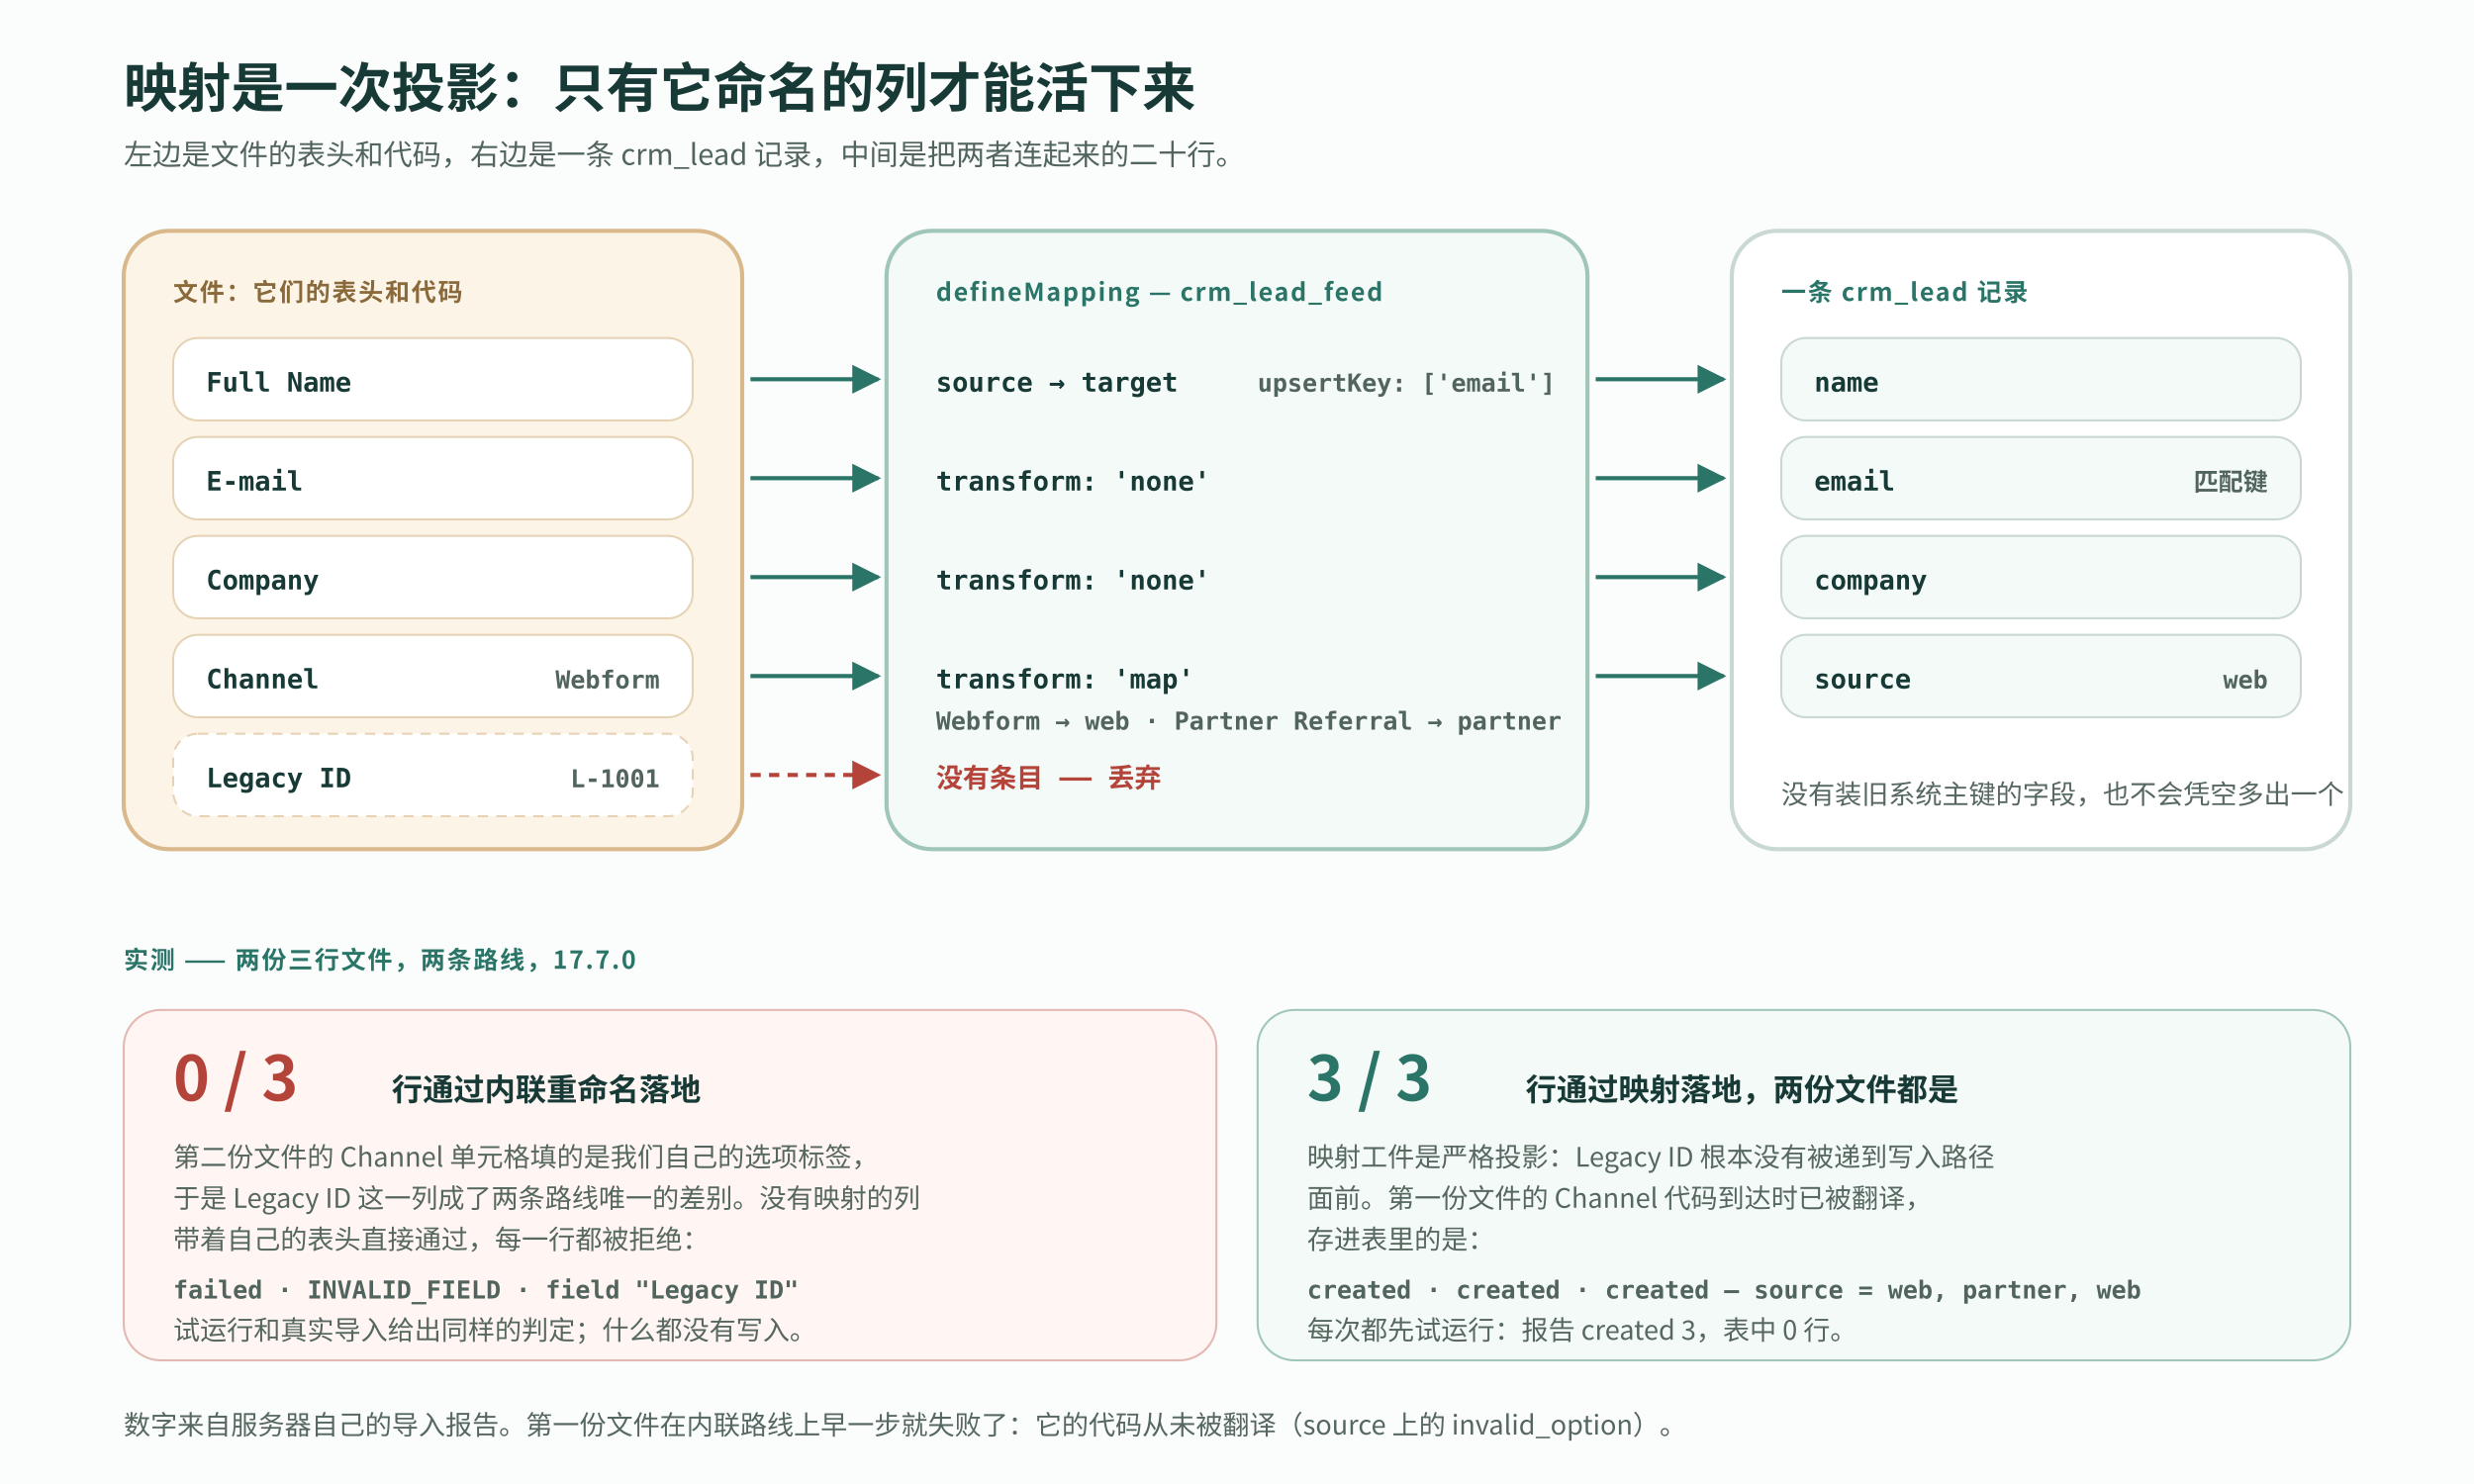
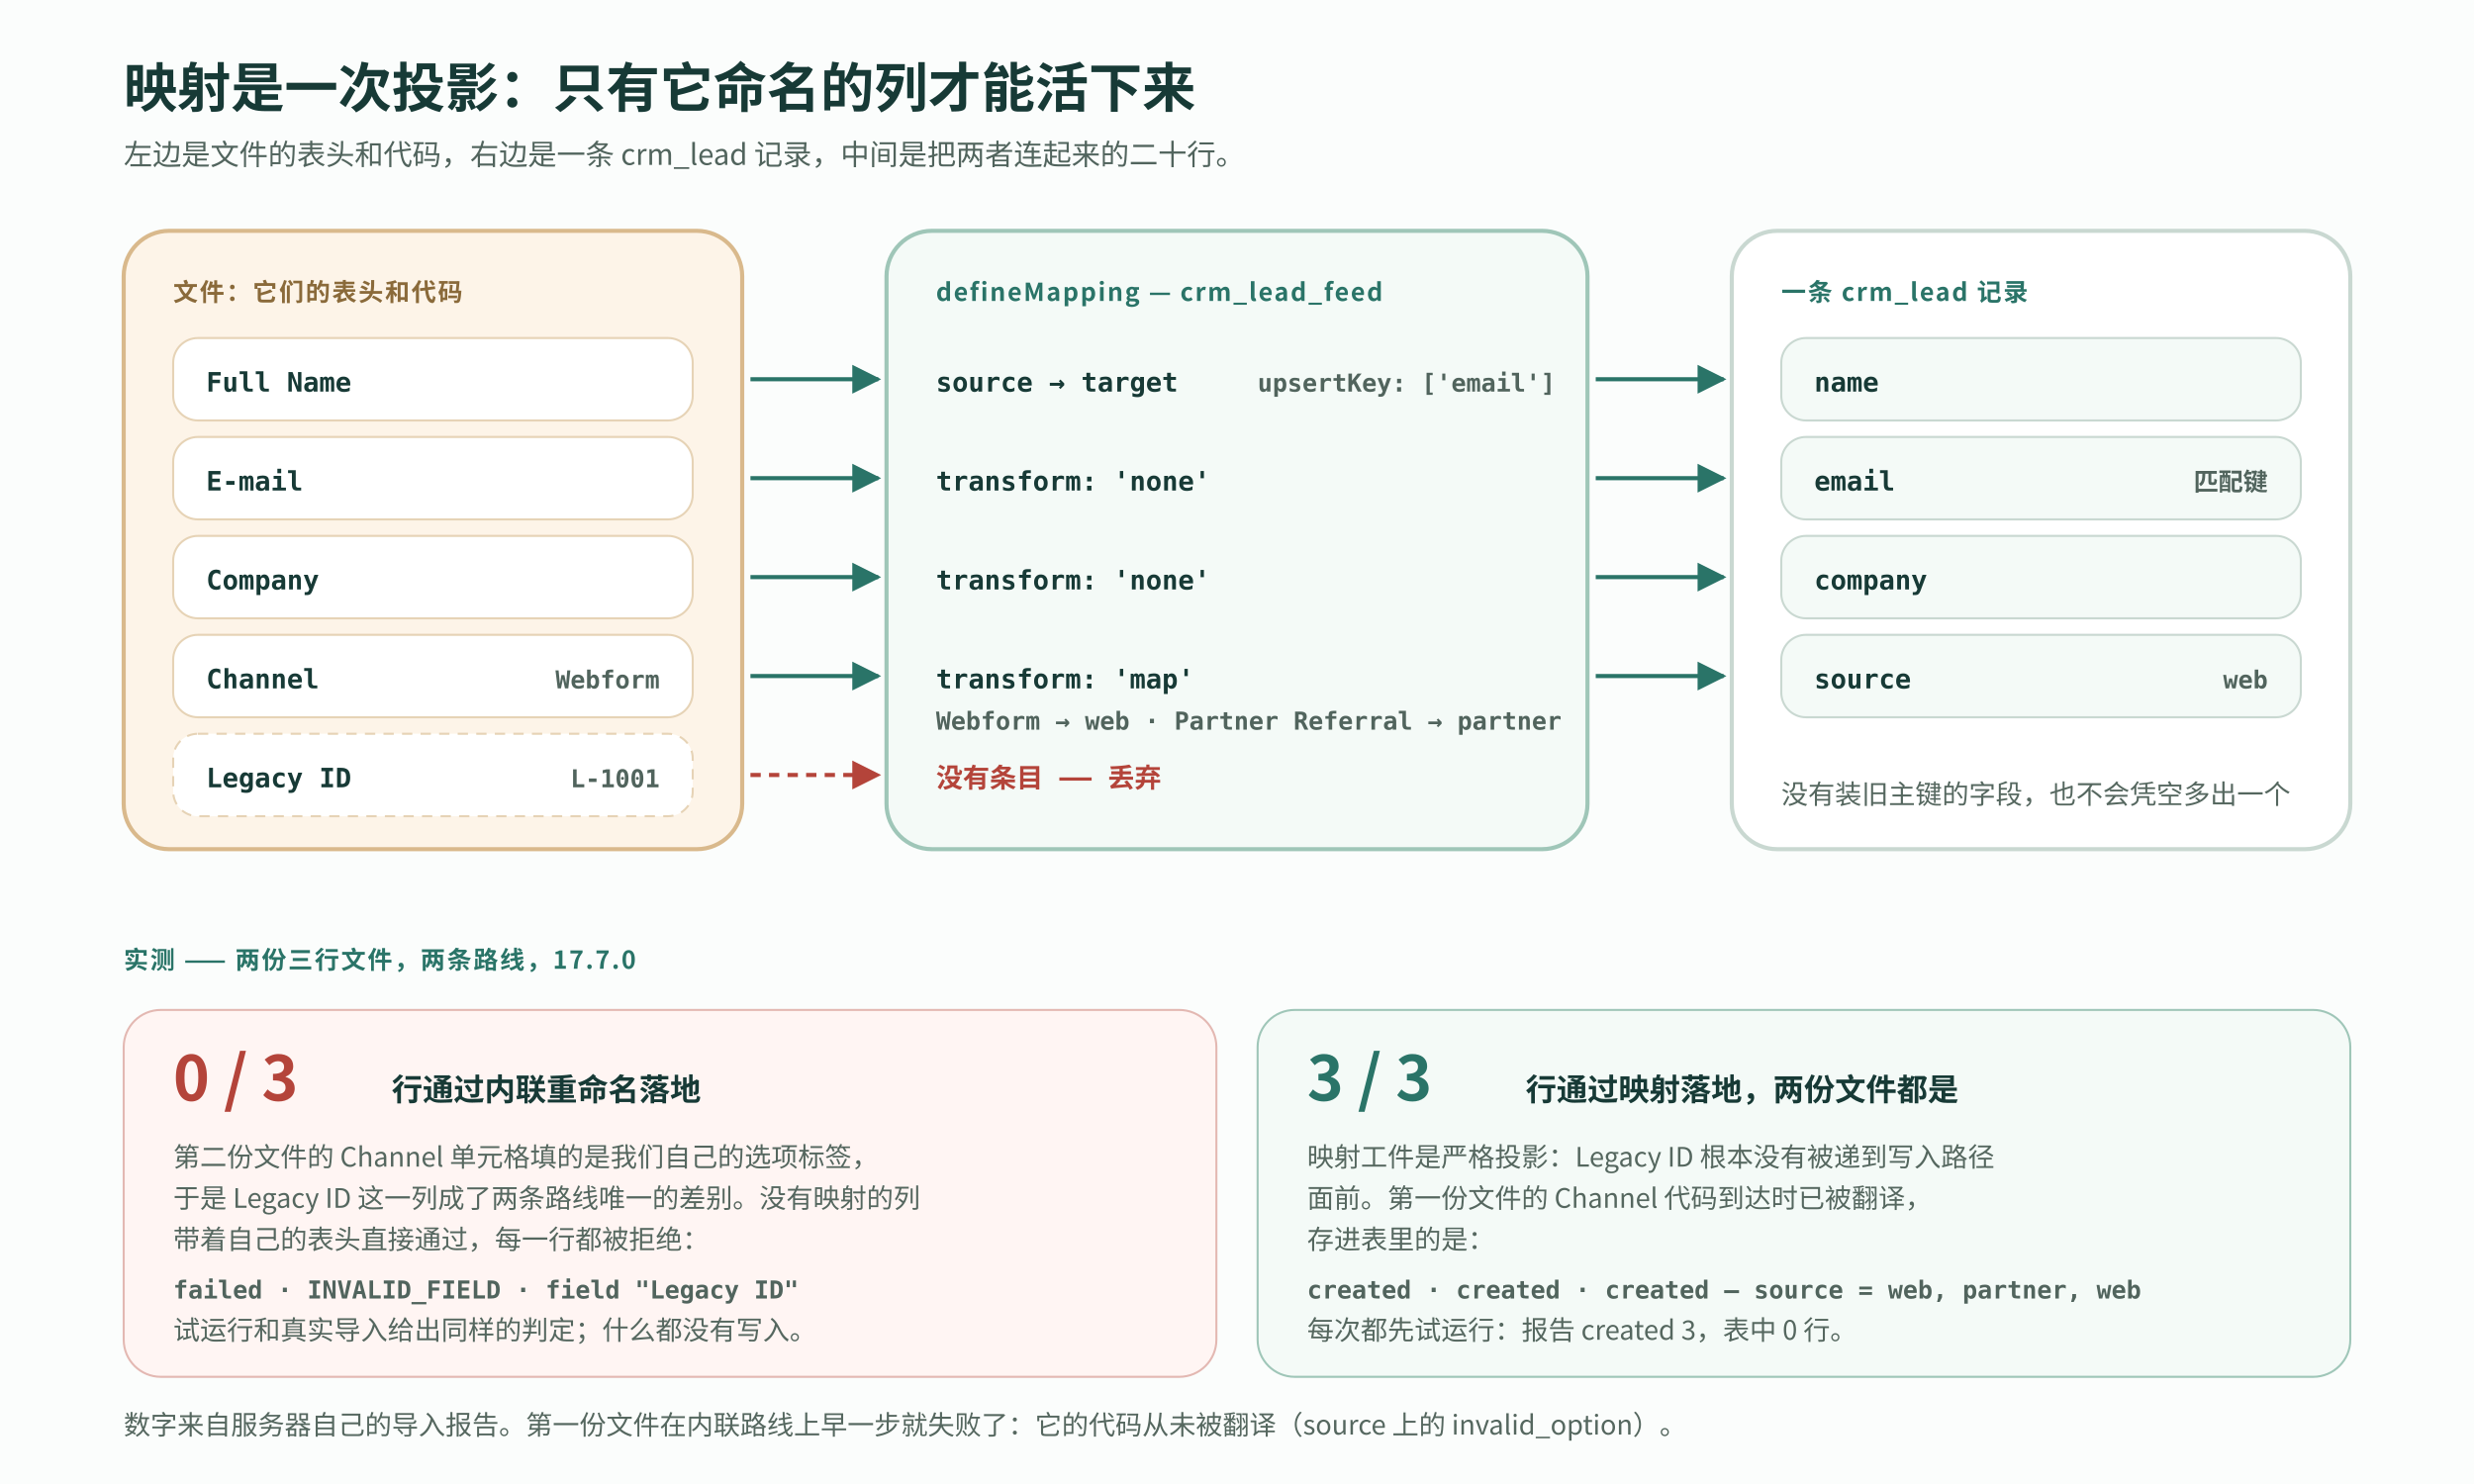
<svg xmlns="http://www.w3.org/2000/svg" viewBox="0 0 1200 720" role="img" aria-label="一份五列的旧系统 CSV 经过 crm_lead_feed 映射：Full Name、E-mail、Company 原样复制到 name、email、company；Channel 经过 map 转换，Webform 变成 web，Partner Referral 变成 partner；Legacy ID 没有映射条目，被丢弃。下方：第二份只多出 Legacy ID 一列的文件走内联重命名，三行落地零行，因为这一列到达写入路径后被当作未知字段拒绝；走映射则三行全部落地">
  <defs>
    <marker id="arr" viewBox="0 0 10 10" refX="9" refY="5" markerWidth="7" markerHeight="7" orient="auto-start-reverse">
      <path d="M0 0 L10 5 L0 10 z" fill="#2a7468" />
    </marker>
    <marker id="arrx" viewBox="0 0 10 10" refX="9" refY="5" markerWidth="7" markerHeight="7" orient="auto-start-reverse">
      <path d="M0 0 L10 5 L0 10 z" fill="#b4443a" />
    </marker>
    <style>
      text{font-family:-apple-system,BlinkMacSystemFont,"Segoe UI","PingFang SC","Hiragino Sans GB","Microsoft YaHei","Noto Sans CJK SC",sans-serif;fill:#173a36}
      .h{font-size:26px;font-weight:780}
      .note{font-size:14px;fill:#51645d}
      .cap{font-size:12px;font-weight:780;letter-spacing:.07em}
      .label{font-size:15px;font-weight:760}
      .small{font-size:13px;fill:#55675f}
      .mono{font-family:ui-monospace,SFMono-Regular,Menlo,monospace;font-size:13px;font-weight:600}
      .mono2{font-family:ui-monospace,SFMono-Regular,Menlo,monospace;font-size:12px;font-weight:600;fill:#51645d}
      .num{font-size:30px;font-weight:800}
    </style>
  </defs>
  <rect width="1200" height="720" fill="#fbfdfc" />
  <text x="60" y="52" class="h">映射是一次投影：只有它命名的列才能活下来</text>
  <text x="60" y="80" class="note">左边是文件的表头和代码，右边是一条 crm_lead 记录，中间是把两者连起来的二十行。</text>
  <g transform="translate(60 112)">
    <rect width="300" height="300" rx="22" fill="#fdf4e8" stroke="#d9b98c" stroke-width="2" />
    <text x="24" y="34" class="cap" style="fill:#8a6a3a">文件：它们的表头和代码</text>
    <g transform="translate(24 52)">
      <rect width="252" height="40" rx="12" fill="#ffffff" stroke="#e6d3b6" />
      <text x="16" y="26" class="mono">Full Name</text>
    </g>
    <g transform="translate(24 100)">
      <rect width="252" height="40" rx="12" fill="#ffffff" stroke="#e6d3b6" />
      <text x="16" y="26" class="mono">E-mail</text>
    </g>
    <g transform="translate(24 148)">
      <rect width="252" height="40" rx="12" fill="#ffffff" stroke="#e6d3b6" />
      <text x="16" y="26" class="mono">Company</text>
    </g>
    <g transform="translate(24 196)">
      <rect width="252" height="40" rx="12" fill="#ffffff" stroke="#e6d3b6" />
      <text x="16" y="26" class="mono">Channel</text>
      <text x="236" y="26" class="mono2" text-anchor="end">Webform</text>
    </g>
    <g transform="translate(24 244)">
      <rect width="252" height="40" rx="12" fill="#ffffff" stroke="#e6d3b6" stroke-dasharray="5 4" />
      <text x="16" y="26" class="mono">Legacy ID</text>
      <text x="236" y="26" class="mono2" text-anchor="end">L-1001</text>
    </g>
  </g>
  <g transform="translate(430 112)">
    <rect width="340" height="300" rx="22" fill="#f4faf7" stroke="#9fc6b8" stroke-width="2" />
    <text x="24" y="34" class="cap" style="fill:#2a7468">defineMapping — crm_lead_feed</text>
    <text x="24" y="78" class="mono">source → target</text>
    <text x="24" y="126" class="mono">transform: 'none'</text>
    <text x="24" y="174" class="mono">transform: 'none'</text>
    <text x="24" y="222" class="mono">transform: 'map'</text>
    <text x="24" y="242" class="mono2">Webform → web · Partner Referral → partner</text>
    <text x="24" y="270" class="mono" style="fill:#b4443a">没有条目 —— 丢弃</text>
    <text x="180" y="78" class="mono2">upsertKey: ['email']</text>
  </g>
  <g transform="translate(840 112)">
    <rect width="300" height="300" rx="22" fill="#ffffff" stroke="#c9d8d1" stroke-width="2" />
    <text x="24" y="34" class="cap" style="fill:#2a7468">一条 crm_lead 记录</text>
    <g transform="translate(24 52)">
      <rect width="252" height="40" rx="12" fill="#f4faf7" stroke="#c9d8d1" />
      <text x="16" y="26" class="mono">name</text>
    </g>
    <g transform="translate(24 100)">
      <rect width="252" height="40" rx="12" fill="#f4faf7" stroke="#c9d8d1" />
      <text x="16" y="26" class="mono">email</text>
      <text x="236" y="26" class="mono2" text-anchor="end">匹配键</text>
    </g>
    <g transform="translate(24 148)">
      <rect width="252" height="40" rx="12" fill="#f4faf7" stroke="#c9d8d1" />
      <text x="16" y="26" class="mono">company</text>
    </g>
    <g transform="translate(24 196)">
      <rect width="252" height="40" rx="12" fill="#f4faf7" stroke="#c9d8d1" />
      <text x="16" y="26" class="mono">source</text>
      <text x="236" y="26" class="mono2" text-anchor="end">web</text>
    </g>
-     <text x="24" y="278" class="small">没有装旧系统主键的字段，也不会凭空多出一个</text>
+     <text x="24" y="278" class="small">没有装旧主键的字段，也不会凭空多出一个</text>
  </g>
  <line x1="364" y1="184" x2="426" y2="184" stroke="#2a7468" stroke-width="2" marker-end="url(#arr)" />
  <line x1="364" y1="232" x2="426" y2="232" stroke="#2a7468" stroke-width="2" marker-end="url(#arr)" />
  <line x1="364" y1="280" x2="426" y2="280" stroke="#2a7468" stroke-width="2" marker-end="url(#arr)" />
  <line x1="364" y1="328" x2="426" y2="328" stroke="#2a7468" stroke-width="2" marker-end="url(#arr)" />
  <line x1="364" y1="376" x2="426" y2="376" stroke="#b4443a" stroke-width="2" stroke-dasharray="5 4" marker-end="url(#arrx)" />
  <line x1="774" y1="184" x2="836" y2="184" stroke="#2a7468" stroke-width="2" marker-end="url(#arr)" />
  <line x1="774" y1="232" x2="836" y2="232" stroke="#2a7468" stroke-width="2" marker-end="url(#arr)" />
  <line x1="774" y1="280" x2="836" y2="280" stroke="#2a7468" stroke-width="2" marker-end="url(#arr)" />
  <line x1="774" y1="328" x2="836" y2="328" stroke="#2a7468" stroke-width="2" marker-end="url(#arr)" />
  <text x="60" y="470" class="cap" style="fill:#2a7468">实测 —— 两份三行文件，两条路线，17.7.0</text>
  <g transform="translate(60 490)">
-     <rect width="530" height="170" rx="18" fill="#fff5f3" stroke="#e3b8b2" />
+     <rect width="530" height="178" rx="18" fill="#fff5f3" stroke="#e3b8b2" />
    <text x="24" y="44" class="num" style="fill:#b4443a">0 / 3</text>
    <text x="130" y="44" class="label">行通过内联重命名落地</text>
    <text x="24" y="76" class="small">第二份文件的 Channel 单元格填的是我们自己的选项标签，</text>
    <text x="24" y="96" class="small">于是 Legacy ID 这一列成了两条路线唯一的差别。没有映射的列</text>
    <text x="24" y="116" class="small">带着自己的表头直接通过，每一行都被拒绝：</text>
    <text x="24" y="140" class="mono2">failed · INVALID_FIELD · field "Legacy ID"</text>
    <text x="24" y="160" class="small">试运行和真实导入给出同样的判定；什么都没有写入。</text>
  </g>
  <g transform="translate(610 490)">
-     <rect width="530" height="170" rx="18" fill="#f4faf7" stroke="#9fc6b8" />
+     <rect width="530" height="178" rx="18" fill="#f4faf7" stroke="#9fc6b8" />
    <text x="24" y="44" class="num" style="fill:#2a7468">3 / 3</text>
    <text x="130" y="44" class="label">行通过映射落地，两份文件都是</text>
    <text x="24" y="76" class="small">映射工件是严格投影：Legacy ID 根本没有被递到写入路径</text>
    <text x="24" y="96" class="small">面前。第一份文件的 Channel 代码到达时已被翻译，</text>
    <text x="24" y="116" class="small">存进表里的是：</text>
    <text x="24" y="140" class="mono2">created · created · created — source = web, partner, web</text>
    <text x="24" y="160" class="small">每次都先试运行：报告 created 3，表中 0 行。</text>
  </g>
  <text x="60" y="696" class="small">数字来自服务器自己的导入报告。第一份文件在内联路线上早一步就失败了：它的代码从未被翻译（source 上的 invalid_option）。</text>
</svg>
